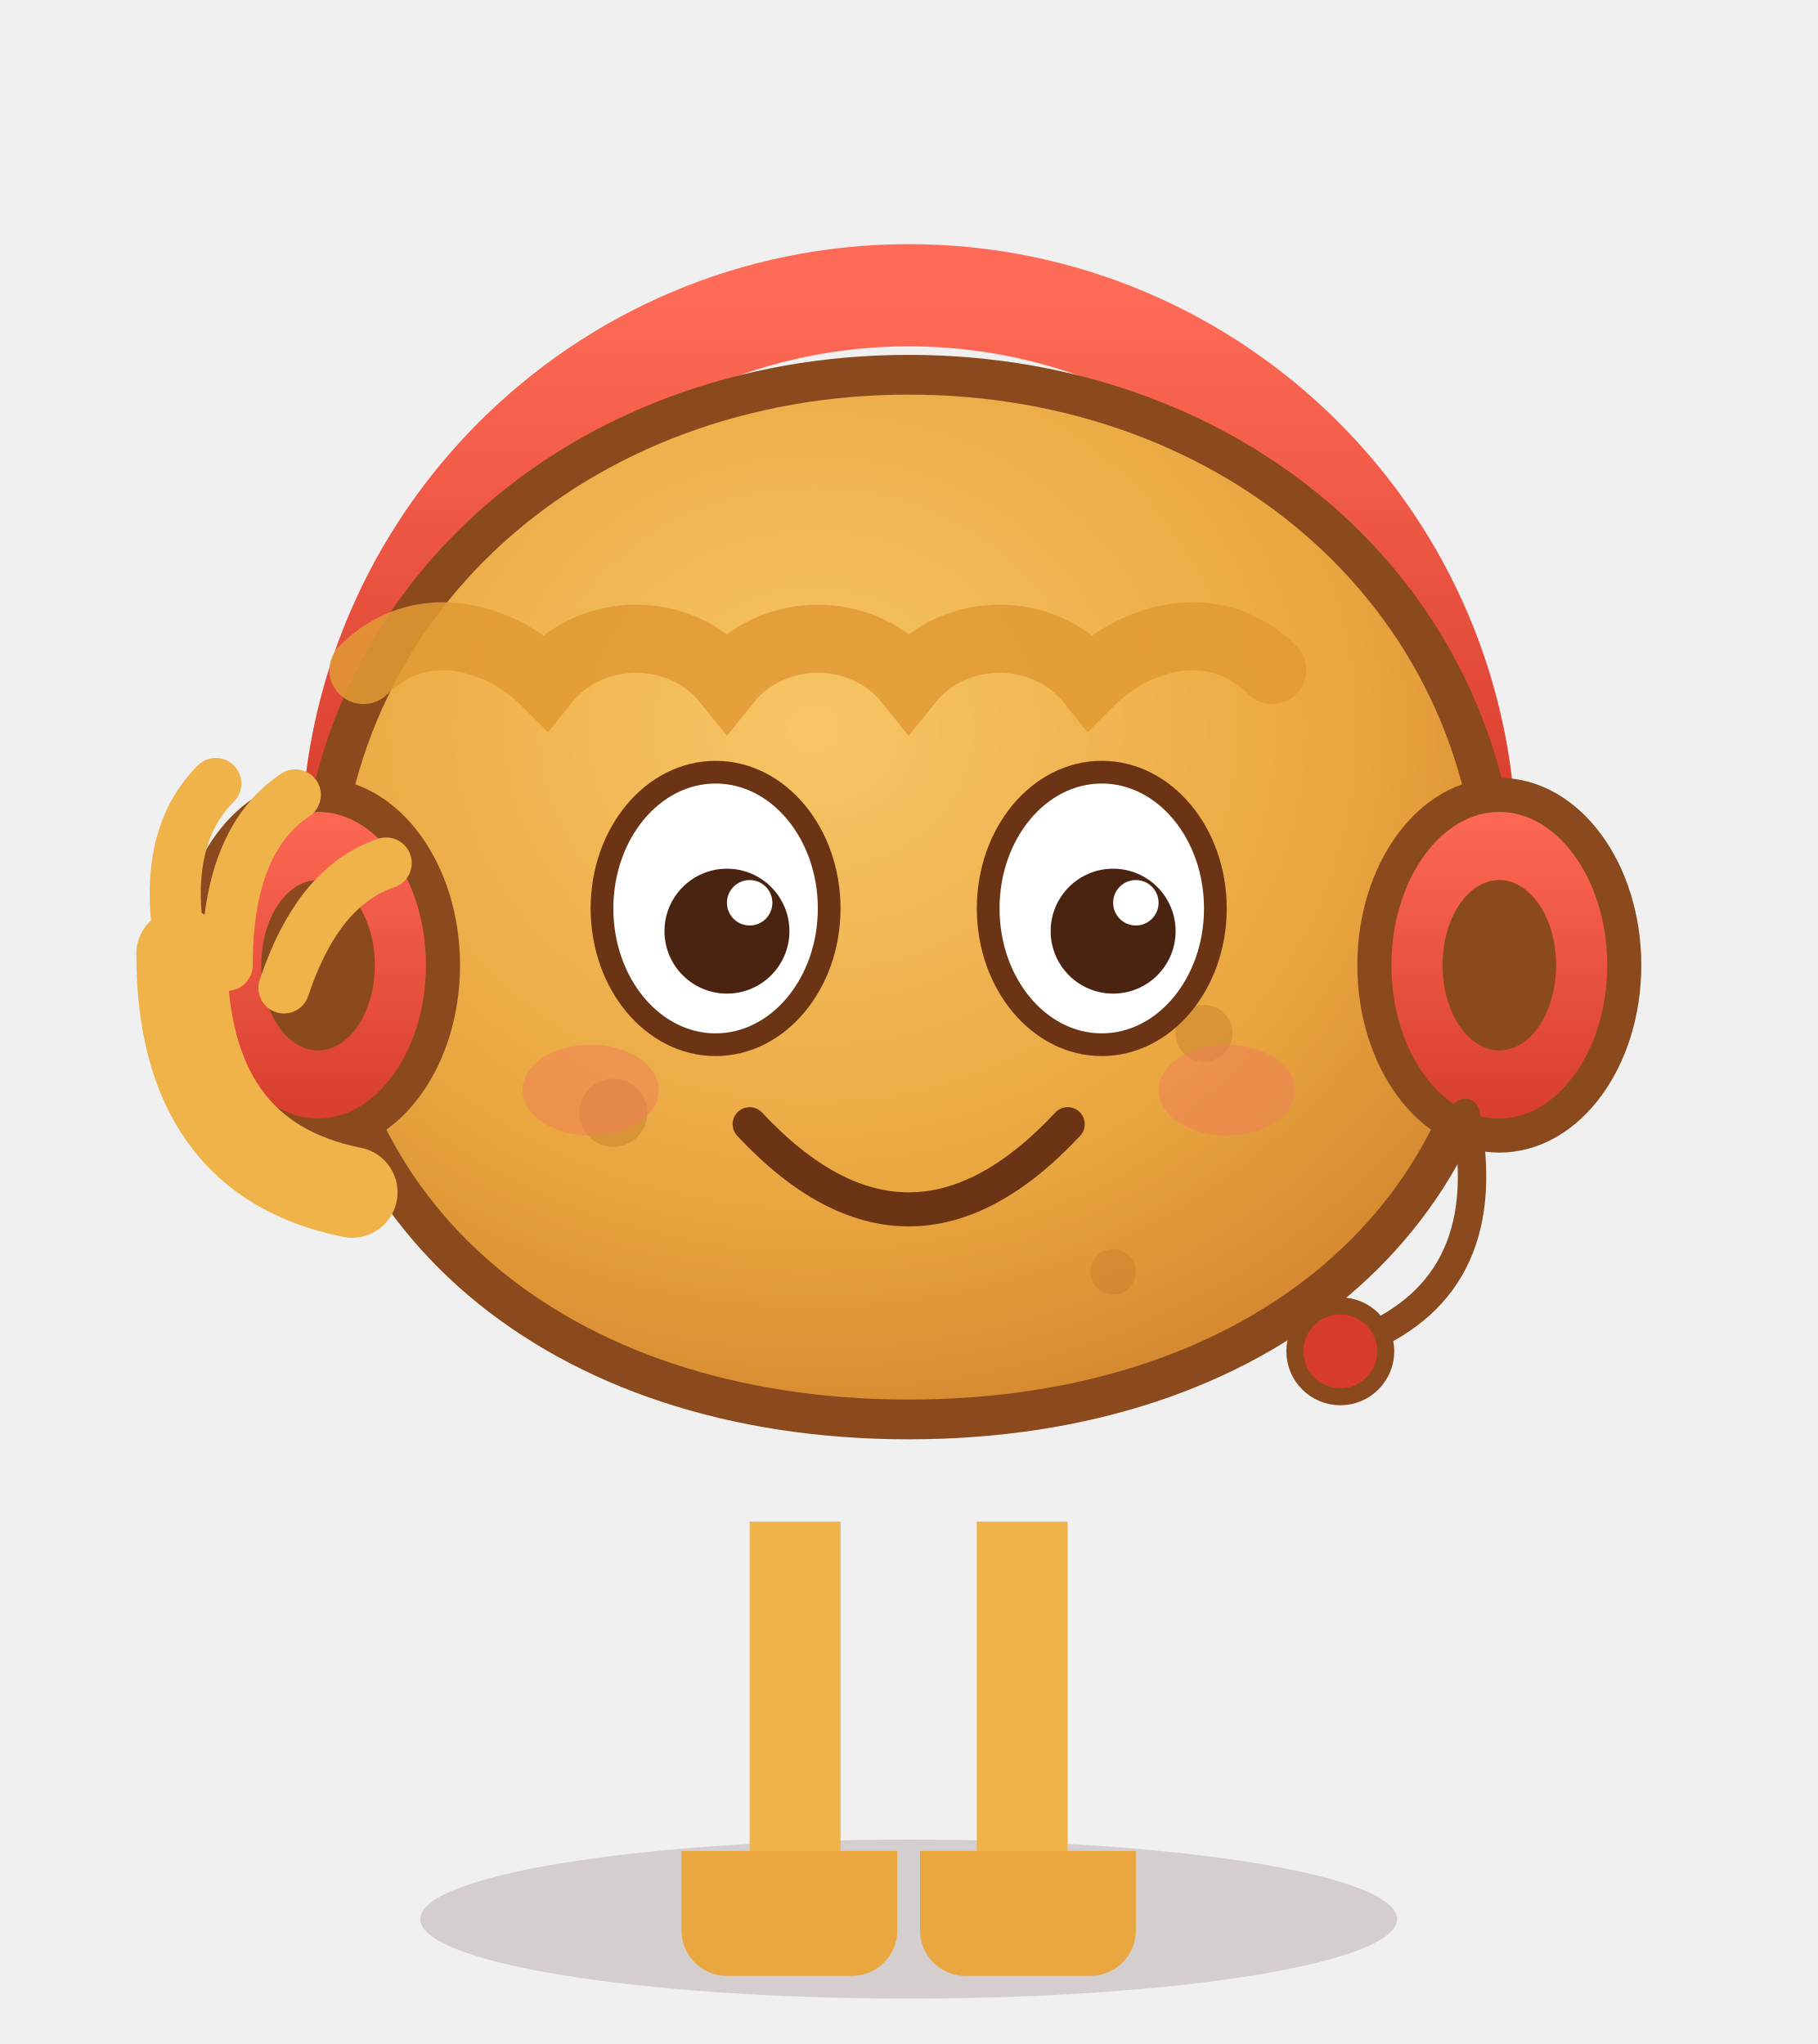
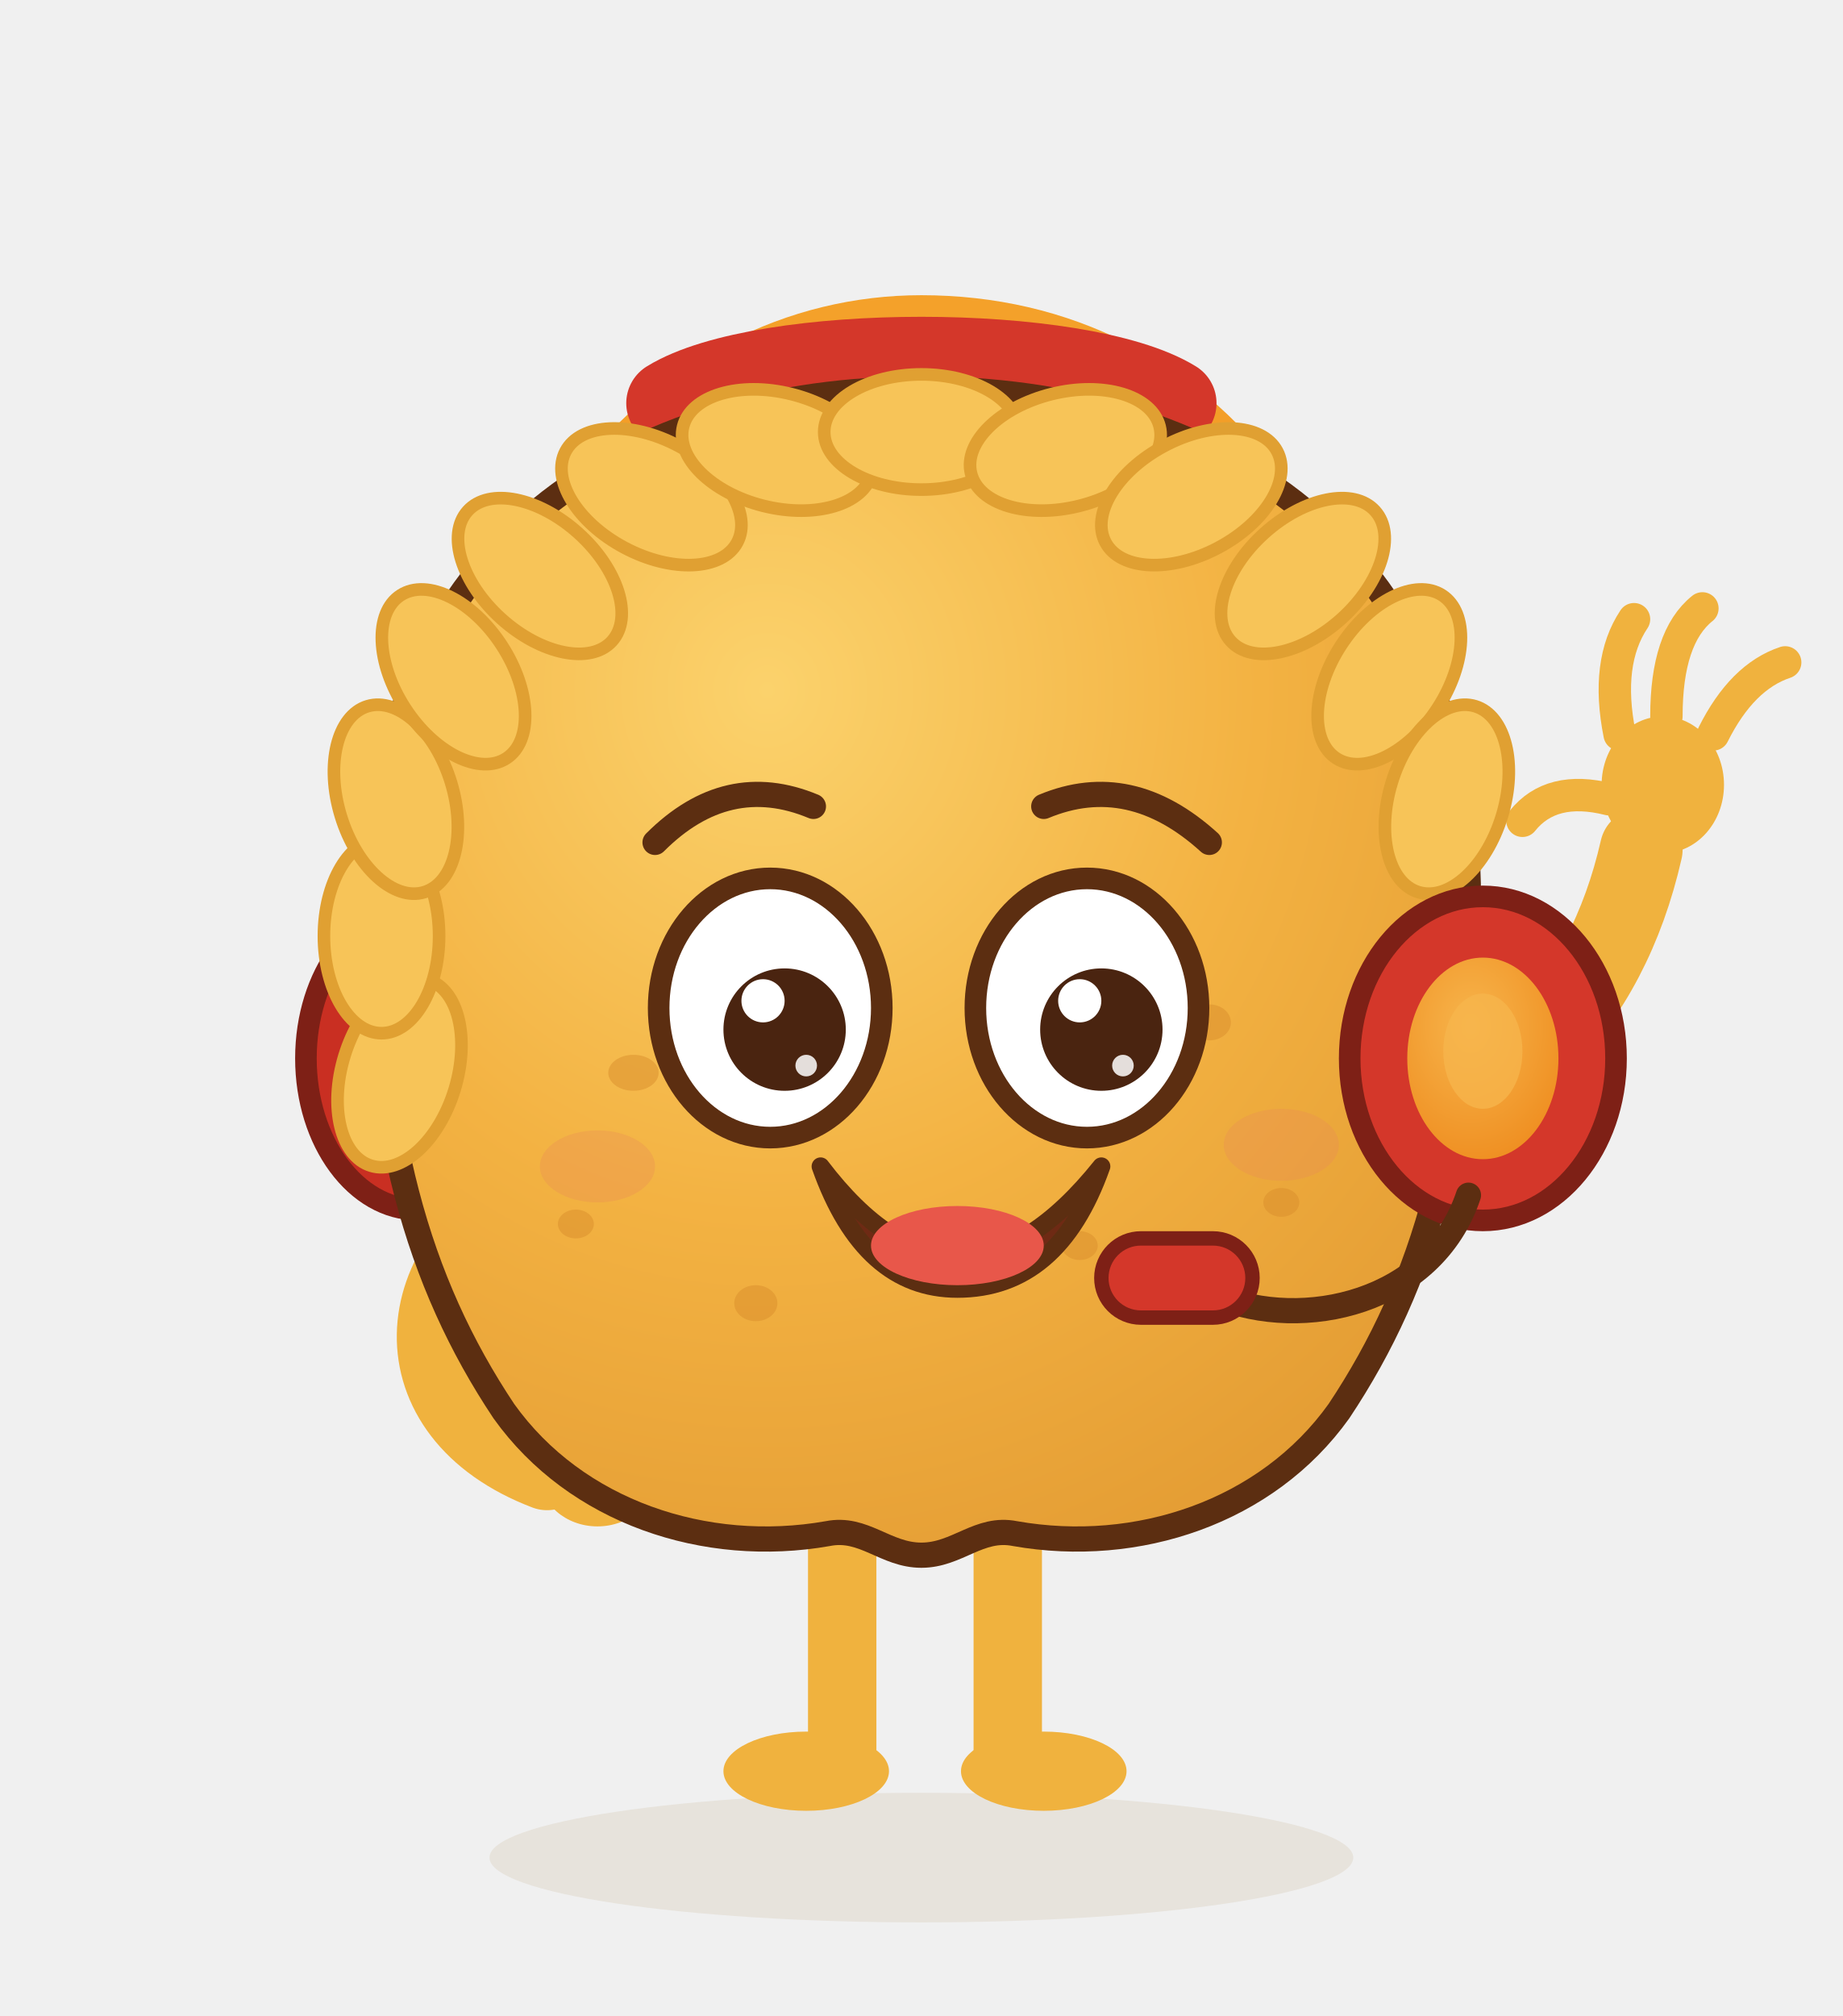
- <svg xmlns="http://www.w3.org/2000/svg" viewBox="0 0 320 360" role="img" aria-label="Masito, asistente de Masa Fácil">
+ <svg xmlns="http://www.w3.org/2000/svg" viewBox="0 0 512 560" role="img" aria-label="Masito, el asistente de Masa Fácil">
  <defs>
-     <radialGradient id="masa" cx="42%" cy="34%" r="75%">
-       <stop offset="0%" stop-color="#f7c667" />
-       <stop offset="60%" stop-color="#eaa63f" />
-       <stop offset="100%" stop-color="#cf7f2b" />
+     <radialGradient id="bodyG" cx="36%" cy="26%" r="86%">
+       <stop offset="0%" stop-color="#FBD26C" />
+       <stop offset="52%" stop-color="#F3B242" />
+       <stop offset="100%" stop-color="#E29A32" />
    </radialGradient>
-     <linearGradient id="band" x1="0" y1="0" x2="0" y2="1">
-       <stop offset="0%" stop-color="#ff6b57" />
-       <stop offset="100%" stop-color="#d63b2b" />
+     <radialGradient id="cupG" cx="42%" cy="34%" r="78%">
+       <stop offset="0%" stop-color="#F7B54C" />
+       <stop offset="100%" stop-color="#EE8A1C" />
+     </radialGradient>
+     <linearGradient id="bandG" x1="0" y1="0" x2="0" y2="1">
+       <stop offset="0%" stop-color="#F4A12A" />
+       <stop offset="100%" stop-color="#ED881B" />
    </linearGradient>
  </defs>
-   <ellipse cx="160" cy="338" rx="86" ry="14" fill="#40201a" opacity=".16" />
-   <path d="M132 268h16v58h-16z" fill="#f0b34a" />
-   <path d="M172 268h16v58h-16z" fill="#f0b34a" />
-   <path d="M120 326h38v14a8 8 0 0 1-8 8h-22a8 8 0 0 1-8-8z" fill="#eaa63f" />
-   <path d="M162 326h38v14a8 8 0 0 1-8 8h-22a8 8 0 0 1-8-8z" fill="#eaa63f" />
-   <path d="M62 150a98 98 0 0 1 196 0" fill="none" stroke="url(#band)" stroke-width="18" stroke-linecap="round" />
-   <path d="M160 66c-58 0-104 40-104 96 0 52 42 88 104 88s104-36 104-88c0-56-46-96-104-96z" fill="url(#masa)" stroke="#8a4a1e" stroke-width="7" />
-   <path d="M64 118c10-10 24-6 32 2 8-10 24-10 32 0 8-10 24-10 32 0 8-10 24-10 32 0 8-8 22-12 32-2" fill="none" stroke="#e29a34" stroke-width="12" stroke-linecap="round" opacity=".85" />
-   <circle cx="108" cy="196" r="6" fill="#c97f2e" opacity=".5" />
-   <circle cx="212" cy="182" r="5" fill="#c97f2e" opacity=".5" />
-   <circle cx="196" cy="224" r="4" fill="#c97f2e" opacity=".5" />
-   <circle cx="126" cy="150" r="4" fill="#c97f2e" opacity=".45" />
-   <ellipse cx="126" cy="160" rx="20" ry="24" fill="#fff" stroke="#6b3515" stroke-width="4" />
-   <ellipse cx="194" cy="160" rx="20" ry="24" fill="#fff" stroke="#6b3515" stroke-width="4" />
-   <circle cx="128" cy="164" r="11" fill="#4a2410" />
-   <circle cx="196" cy="164" r="11" fill="#4a2410" />
-   <circle cx="132" cy="159" r="4" fill="#fff" />
-   <circle cx="200" cy="159" r="4" fill="#fff" />
-   <path d="M132 198q28 30 56 0" fill="none" stroke="#6b3515" stroke-width="6" stroke-linecap="round" />
-   <ellipse cx="104" cy="192" rx="12" ry="8" fill="#ef7d5a" opacity=".5" />
-   <ellipse cx="216" cy="192" rx="12" ry="8" fill="#ef7d5a" opacity=".5" />
-   <ellipse cx="56" cy="170" rx="22" ry="30" fill="url(#band)" stroke="#8a4a1e" stroke-width="6" />
-   <ellipse cx="264" cy="170" rx="22" ry="30" fill="url(#band)" stroke="#8a4a1e" stroke-width="6" />
-   <ellipse cx="56" cy="170" rx="10" ry="15" fill="#8a4a1e" />
-   <ellipse cx="264" cy="170" rx="10" ry="15" fill="#8a4a1e" />
-   <path d="M258 196q6 30 -18 40" fill="none" stroke="#8a4a1e" stroke-width="5" stroke-linecap="round" />
-   <circle cx="236" cy="238" r="8" fill="#d63b2b" stroke="#8a4a1e" stroke-width="3" />
-   <path d="M62 210q-30 -6 -30 -42" fill="none" stroke="#f0b34a" stroke-width="16" stroke-linecap="round" />
-   <path d="M32 168q-4 -20 6 -30M40 170q0 -22 12 -30M50 174q6 -18 18 -22" fill="none" stroke="#f0b34a" stroke-width="9" stroke-linecap="round" />
+   <ellipse cx="256" cy="516" rx="120" ry="18" fill="#E7E3DC" />
+   <ellipse cx="116" cy="294" rx="31" ry="42" fill="#C92F22" stroke="#7E2016" stroke-width="6" />
+   <ellipse cx="116" cy="294" rx="15" ry="23" fill="url(#cupG)" />
+   <path d="M134 296 C124 156 190 94 256 94 C330 94 390 158 378 296" fill="none" stroke="url(#bandG)" stroke-width="24" stroke-linecap="round" />
+   <path d="M186 112 C212 96 300 96 326 112" fill="none" stroke="#D4372A" stroke-width="24" stroke-linecap="round" />
+   <path d="M234 418 L234 486" fill="none" stroke="#F0B23E" stroke-width="19" stroke-linecap="round" />
+   <path d="M280 418 L280 486" fill="none" stroke="#F0B23E" stroke-width="19" stroke-linecap="round" />
+   <ellipse cx="224" cy="492" rx="23" ry="11" fill="#F0B23E" />
+   <ellipse cx="290" cy="492" rx="23" ry="11" fill="#F0B23E" />
+   <path d="M150 332 C114 350 110 392 152 408" fill="none" stroke="#F0B23E" stroke-width="23" stroke-linecap="round" />
+   <ellipse cx="166" cy="410" rx="16" ry="14" fill="#F0B23E" />
+   <path d="M376 318 C418 308 446 280 456 236" fill="none" stroke="#F0B23E" stroke-width="23" stroke-linecap="round" />
+   <ellipse cx="462" cy="218" rx="17" ry="19" fill="#F0B23E" />
+   <path d="M450 204 q -4 -20 4 -32" fill="none" stroke="#F0B23E" stroke-width="9" stroke-linecap="round" />
+   <path d="M463 199 q 0 -22 10 -30" fill="none" stroke="#F0B23E" stroke-width="9" stroke-linecap="round" />
+   <path d="M476 204 q 8 -16 20 -20" fill="none" stroke="#F0B23E" stroke-width="9" stroke-linecap="round" />
+   <path d="M447 222 q -16 -4 -24 6" fill="none" stroke="#F0B23E" stroke-width="9" stroke-linecap="round" />
+   <path d="M104 250 C104 150 176 108 256 108 C336 108 408 150 408 250 C408 314 396 356 372 392 C352 420 316 432 282 426 C272 424 266 432 256 432 C246 432 240 424 230 426 C196 432 160 420 140 392 C116 356 104 314 104 250 Z" fill="url(#bodyG)" stroke="#5C2E11" stroke-width="7" stroke-linejoin="round" />
+   <g stroke="#E0A032" stroke-width="3.5" fill="#F7C458">
+     <ellipse cx="111" cy="298" rx="27" ry="16" transform="rotate(107 111 298)" />
+     <ellipse cx="106" cy="260" rx="27" ry="16" transform="rotate(90 106 260)" />
+     <ellipse cx="110" cy="222" rx="27" ry="16" transform="rotate(73 110 222)" />
+     <ellipse cx="126" cy="188" rx="27" ry="16" transform="rotate(57 126 188)" />
+     <ellipse cx="150" cy="160" rx="27" ry="16" transform="rotate(42 150 160)" />
+     <ellipse cx="181" cy="138" rx="27" ry="16" transform="rotate(28 181 138)" />
+     <ellipse cx="216" cy="125" rx="27" ry="16" transform="rotate(14 216 125)" />
+     <ellipse cx="256" cy="120" rx="27" ry="16" transform="rotate(0 256 120)" />
+     <ellipse cx="296" cy="125" rx="27" ry="16" transform="rotate(-14 296 125)" />
+     <ellipse cx="331" cy="138" rx="27" ry="16" transform="rotate(-28 331 138)" />
+     <ellipse cx="362" cy="160" rx="27" ry="16" transform="rotate(-42 362 160)" />
+     <ellipse cx="386" cy="188" rx="27" ry="16" transform="rotate(-57 386 188)" />
+     <ellipse cx="402" cy="222" rx="27" ry="16" transform="rotate(-73 402 222)" />
+   </g>
+   <g fill="#D98E2B" opacity=".5">
+     <ellipse cx="176" cy="298" rx="7" ry="5" />
+     <ellipse cx="336" cy="284" rx="6" ry="5" />
+     <ellipse cx="300" cy="346" rx="5" ry="4" />
+     <ellipse cx="210" cy="362" rx="6" ry="5" />
+     <ellipse cx="356" cy="334" rx="5" ry="4" />
+     <ellipse cx="160" cy="340" rx="5" ry="4" />
+   </g>
+   <ellipse cx="166" cy="324" rx="16" ry="10" fill="#E88A54" opacity=".32" />
+   <ellipse cx="356" cy="318" rx="16" ry="10" fill="#E88A54" opacity=".32" />
+   <path d="M182 234 Q202 214 226 224" fill="none" stroke="#5C2E11" stroke-width="7" stroke-linecap="round" />
+   <path d="M290 224 Q314 214 336 234" fill="none" stroke="#5C2E11" stroke-width="7" stroke-linecap="round" />
+   <ellipse cx="214" cy="280" rx="31" ry="36" fill="#fff" stroke="#5C2E11" stroke-width="6" />
+   <ellipse cx="302" cy="280" rx="31" ry="36" fill="#fff" stroke="#5C2E11" stroke-width="6" />
+   <circle cx="218" cy="286" r="17" fill="#4A2410" />
+   <circle cx="306" cy="286" r="17" fill="#4A2410" />
+   <circle cx="212" cy="278" r="6" fill="#fff" />
+   <circle cx="300" cy="278" r="6" fill="#fff" />
+   <circle cx="224" cy="296" r="3" fill="#fff" opacity=".85" />
+   <circle cx="312" cy="296" r="3" fill="#fff" opacity=".85" />
+   <path d="M228 324 Q266 374 306 324 Q294 358 266 358 Q240 358 228 324 Z" fill="#6E2A14" stroke="#5C2E11" stroke-width="5" stroke-linejoin="round" />
+   <ellipse cx="266" cy="346" rx="24" ry="11" fill="#E8574A" />
+   <ellipse cx="412" cy="294" rx="37" ry="45" fill="#D4372A" stroke="#7E2016" stroke-width="6" />
+   <ellipse cx="412" cy="294" rx="21" ry="28" fill="url(#cupG)" />
+   <ellipse cx="412" cy="292" rx="11" ry="16" fill="#F7B54C" opacity=".75" />
+   <path d="M408 332 C398 362 362 370 338 360" fill="none" stroke="#5C2E11" stroke-width="7" stroke-linecap="round" />
+   <rect x="306" y="344" width="42" height="22" rx="11" fill="#D4372A" stroke="#7E2016" stroke-width="4" />
</svg>
